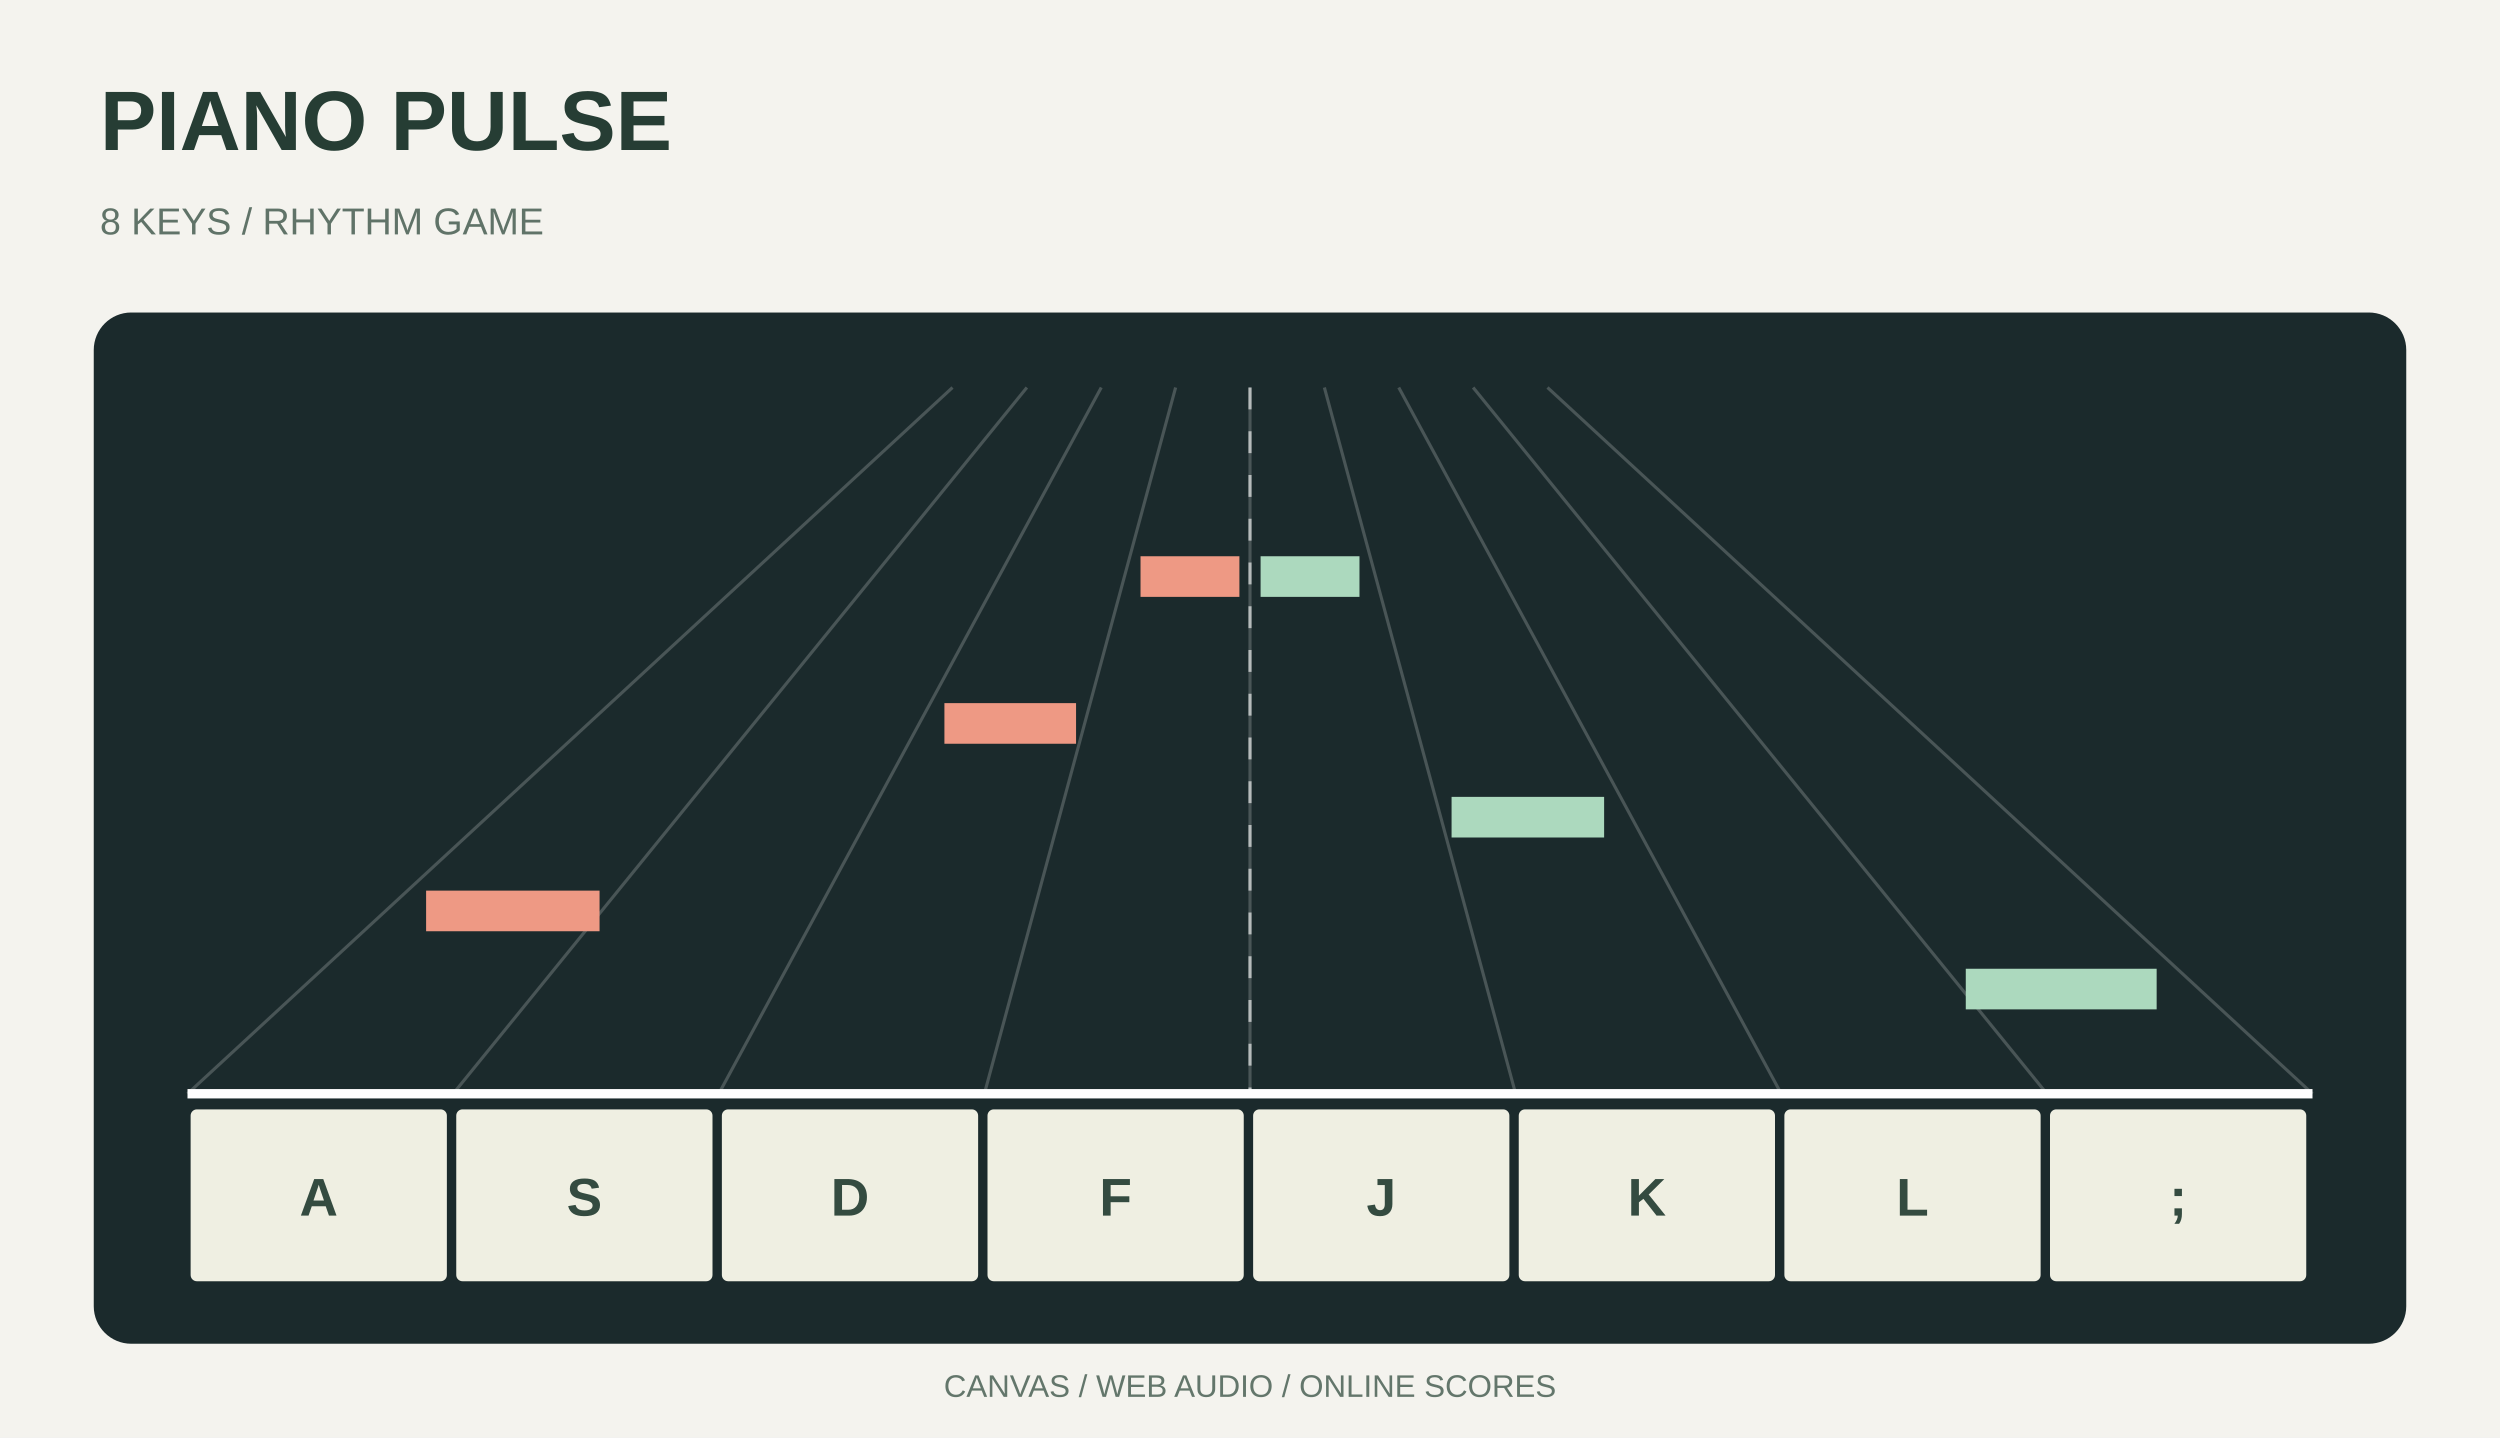
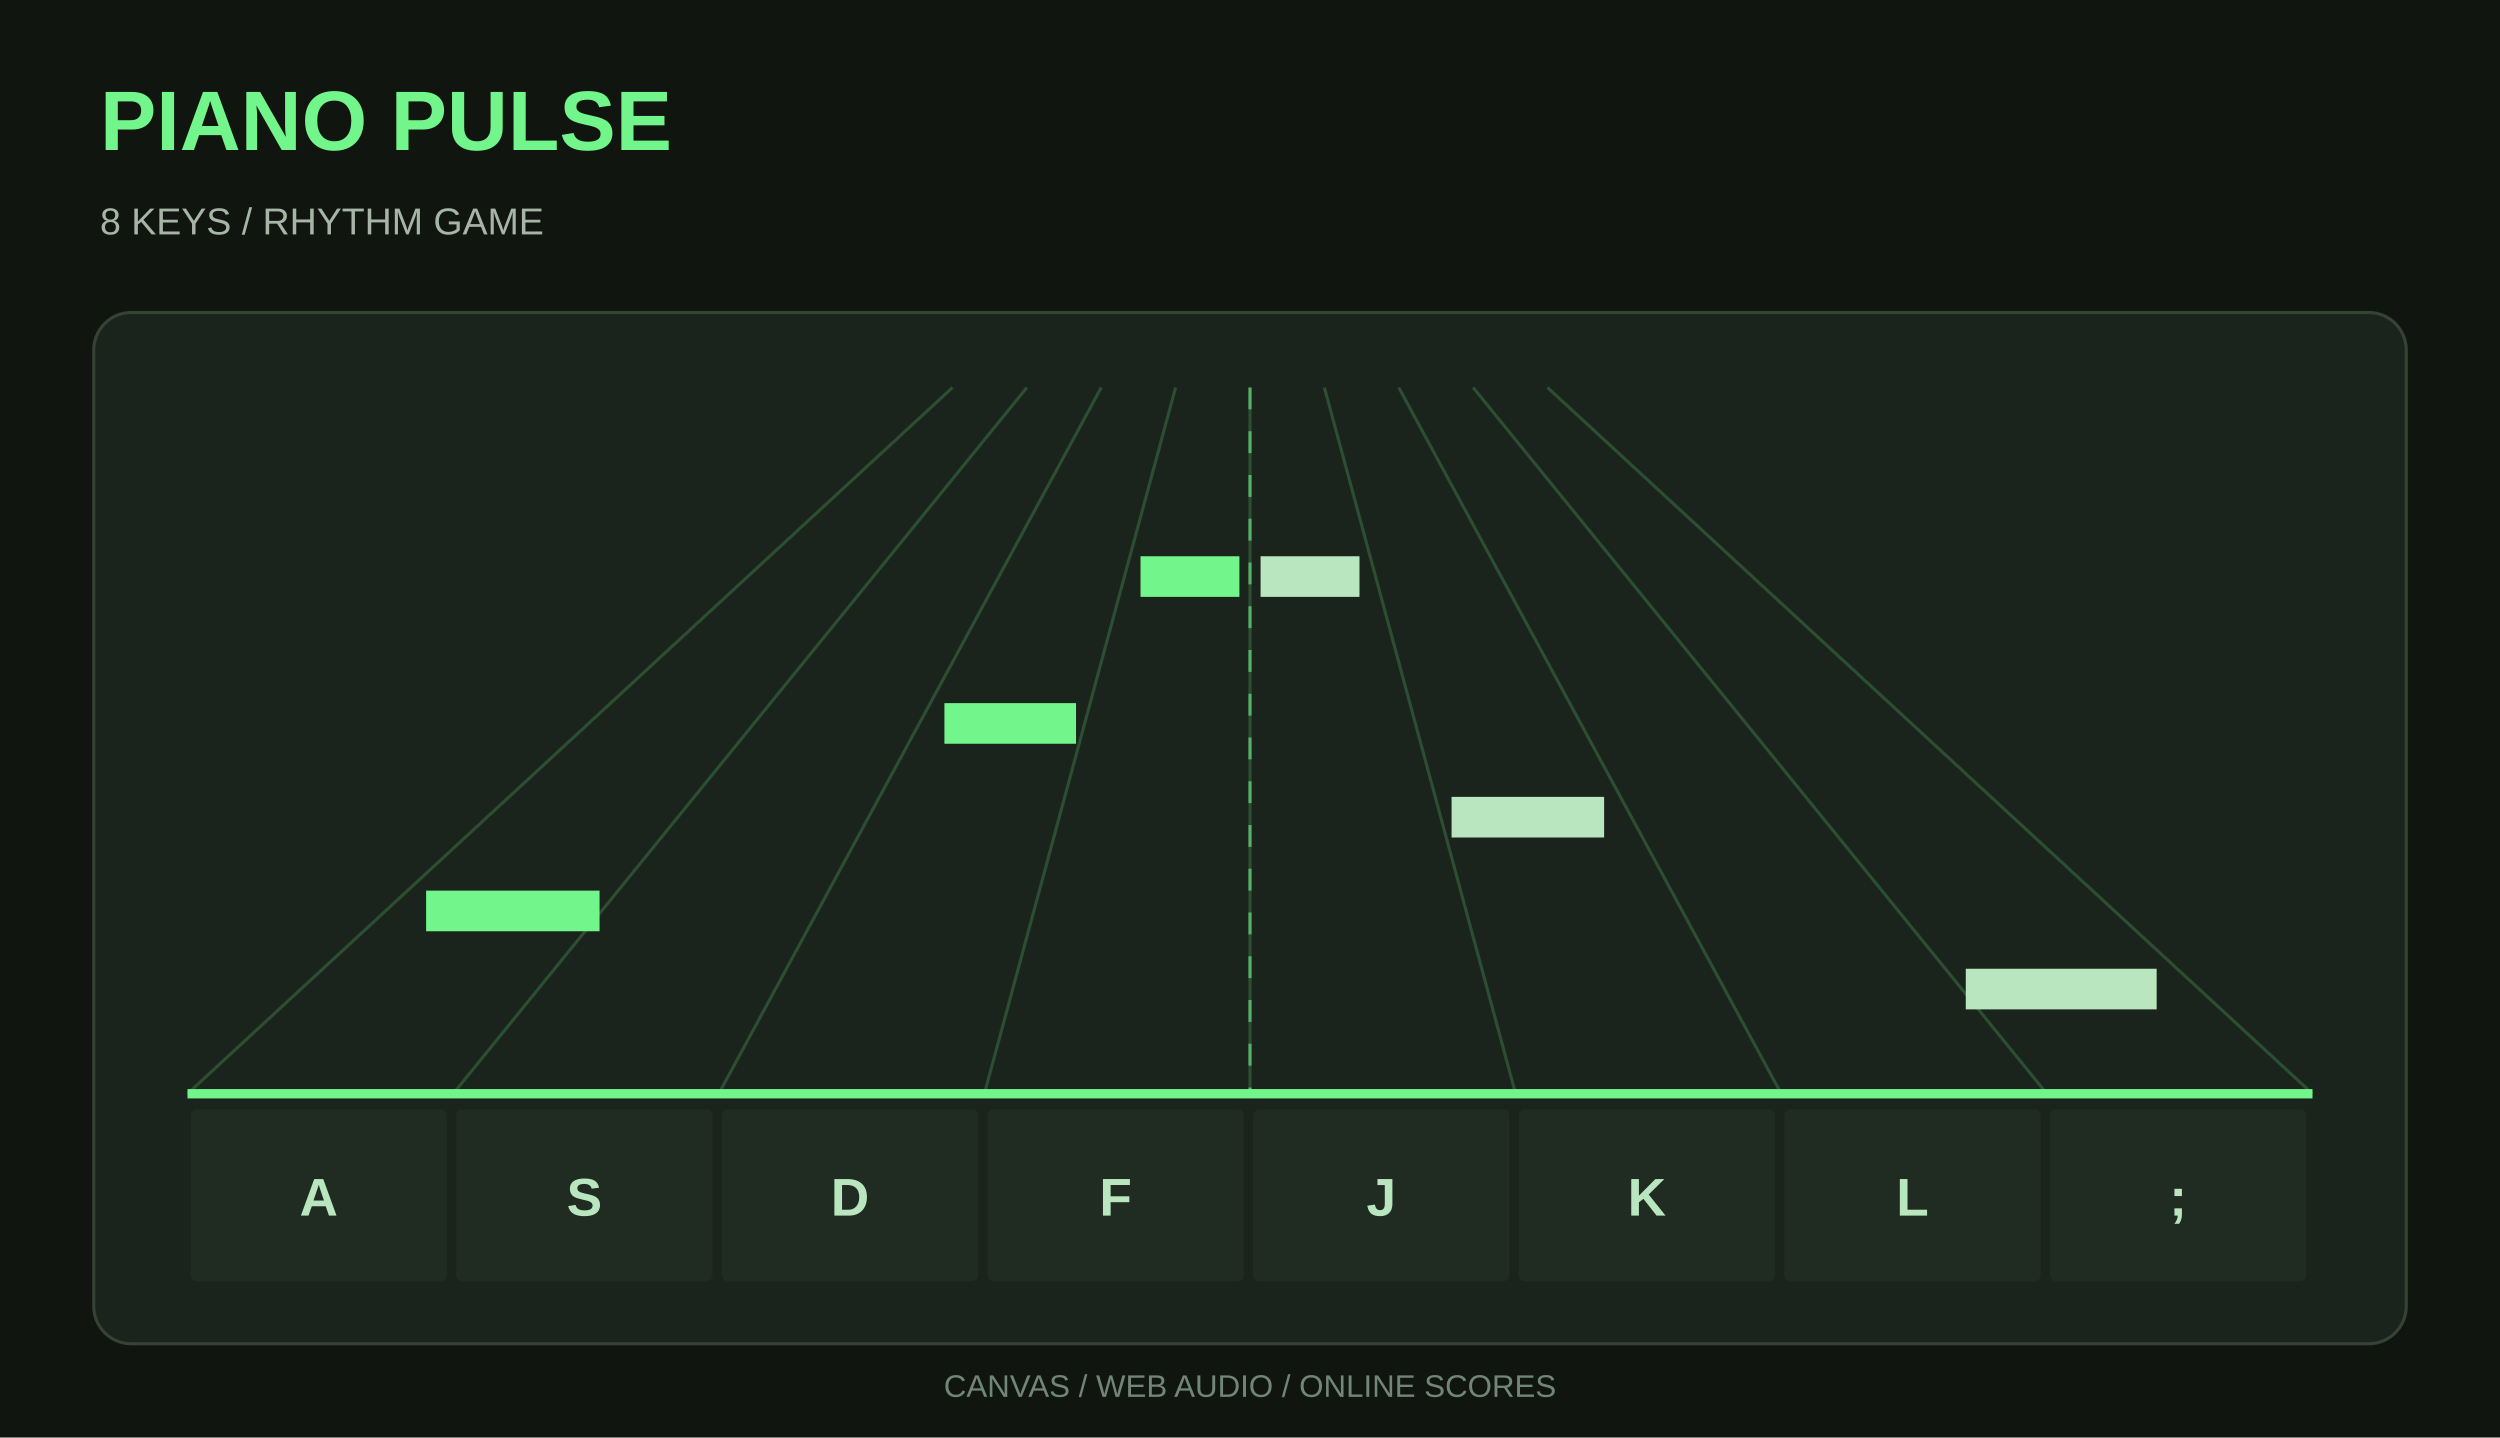
<svg xmlns="http://www.w3.org/2000/svg" width="800" height="460" viewBox="0 0 800 460">
-   <rect width="800" height="460" fill="#f4f3ee" />
-   <text x="32" y="48" font-family="Arial,sans-serif" font-size="27" font-weight="bold" fill="#263d34">PIANO PULSE</text>
-   <text x="32" y="75" font-family="Arial,sans-serif" font-size="12" fill="#607368">8 KEYS / RHYTHM GAME</text>
-   <rect x="30" y="100" width="740" height="330" rx="12" fill="#1b2a2c" />
-   <path d="M304.8 124L60 350" stroke="#ffffff" stroke-opacity=".2" />
-   <path d="M328.6 124L145 350" stroke="#ffffff" stroke-opacity=".2" />
-   <path d="M352.4 124L230 350" stroke="#ffffff" stroke-opacity=".2" />
-   <path d="M376.2 124L315 350" stroke="#ffffff" stroke-opacity=".2" />
-   <path d="M400.0 124L400 350" stroke="#ffffff" stroke-opacity=".2" />
-   <path d="M423.8 124L485 350" stroke="#ffffff" stroke-opacity=".2" />
-   <path d="M447.6 124L570 350" stroke="#ffffff" stroke-opacity=".2" />
-   <path d="M471.4 124L655 350" stroke="#ffffff" stroke-opacity=".2" />
-   <path d="M495.2 124L740 350" stroke="#ffffff" stroke-opacity=".2" />
-   <rect x="61" y="355" width="82" height="55" rx="2" fill="#efefe2" />
-   <text x="102" y="389" font-family="Arial" font-size="17" font-weight="bold" text-anchor="middle" fill="#344b40">A</text>
-   <rect x="146" y="355" width="82" height="55" rx="2" fill="#efefe2" />
-   <text x="187" y="389" font-family="Arial" font-size="17" font-weight="bold" text-anchor="middle" fill="#344b40">S</text>
-   <rect x="231" y="355" width="82" height="55" rx="2" fill="#efefe2" />
-   <text x="272" y="389" font-family="Arial" font-size="17" font-weight="bold" text-anchor="middle" fill="#344b40">D</text>
-   <rect x="316" y="355" width="82" height="55" rx="2" fill="#efefe2" />
-   <text x="357" y="389" font-family="Arial" font-size="17" font-weight="bold" text-anchor="middle" fill="#344b40">F</text>
-   <rect x="401" y="355" width="82" height="55" rx="2" fill="#efefe2" />
-   <text x="442" y="389" font-family="Arial" font-size="17" font-weight="bold" text-anchor="middle" fill="#344b40">J</text>
-   <rect x="486" y="355" width="82" height="55" rx="2" fill="#efefe2" />
-   <text x="527" y="389" font-family="Arial" font-size="17" font-weight="bold" text-anchor="middle" fill="#344b40">K</text>
-   <rect x="571" y="355" width="82" height="55" rx="2" fill="#efefe2" />
-   <text x="612" y="389" font-family="Arial" font-size="17" font-weight="bold" text-anchor="middle" fill="#344b40">L</text>
-   <rect x="656" y="355" width="82" height="55" rx="2" fill="#efefe2" />
-   <text x="697" y="389" font-family="Arial" font-size="17" font-weight="bold" text-anchor="middle" fill="#344b40">;</text>
-   <rect x="136.354" y="285" width="55.504" height="13" fill="#ee9984" />
-   <rect x="302.212" y="225" width="42.124" height="13" fill="#ee9984" />
-   <rect x="364.967" y="178" width="31.642" height="13" fill="#ee9984" />
-   <rect x="403.39" y="178" width="31.642" height="13" fill="#acd9be" />
-   <rect x="464.504" y="255" width="48.814" height="13" fill="#acd9be" />
-   <rect x="629.049" y="310" width="61.08" height="13" fill="#acd9be" />
-   <path d="M60 350H740" stroke="#ffffff" stroke-width="3" />
-   <path d="M400 124V350" stroke="#ffffff" stroke-dasharray="7 7" stroke-opacity=".6" />
-   <text x="400" y="447" text-anchor="middle" font-family="Arial" font-size="10" fill="#63766b">CANVAS / WEB AUDIO / ONLINE SCORES</text>
+   <rect width="800" height="460" fill="#101510" />
+   <text x="32" y="48" font-family="Arial,sans-serif" font-size="27" font-weight="bold" fill="#72f58a">PIANO PULSE</text>
+   <text x="32" y="75" font-family="Arial,sans-serif" font-size="12" fill="#a7b5a7">8 KEYS / RHYTHM GAME</text>
+   <rect x="30" y="100" width="740" height="330" rx="12" fill="#1b241c" stroke="#344334" />
+   <path d="M304.8 124L60 350" stroke="#72f58a" stroke-opacity=".2" />
+   <path d="M328.6 124L145 350" stroke="#72f58a" stroke-opacity=".2" />
+   <path d="M352.4 124L230 350" stroke="#72f58a" stroke-opacity=".2" />
+   <path d="M376.2 124L315 350" stroke="#72f58a" stroke-opacity=".2" />
+   <path d="M400.0 124L400 350" stroke="#72f58a" stroke-opacity=".2" />
+   <path d="M423.8 124L485 350" stroke="#72f58a" stroke-opacity=".2" />
+   <path d="M447.6 124L570 350" stroke="#72f58a" stroke-opacity=".2" />
+   <path d="M471.4 124L655 350" stroke="#72f58a" stroke-opacity=".2" />
+   <path d="M495.2 124L740 350" stroke="#72f58a" stroke-opacity=".2" />
+   <rect x="61" y="355" width="82" height="55" rx="2" fill="#202b21" />
+   <text x="102" y="389" font-family="Arial" font-size="17" font-weight="bold" text-anchor="middle" fill="#b9e6bf">A</text>
+   <rect x="146" y="355" width="82" height="55" rx="2" fill="#202b21" />
+   <text x="187" y="389" font-family="Arial" font-size="17" font-weight="bold" text-anchor="middle" fill="#b9e6bf">S</text>
+   <rect x="231" y="355" width="82" height="55" rx="2" fill="#202b21" />
+   <text x="272" y="389" font-family="Arial" font-size="17" font-weight="bold" text-anchor="middle" fill="#b9e6bf">D</text>
+   <rect x="316" y="355" width="82" height="55" rx="2" fill="#202b21" />
+   <text x="357" y="389" font-family="Arial" font-size="17" font-weight="bold" text-anchor="middle" fill="#b9e6bf">F</text>
+   <rect x="401" y="355" width="82" height="55" rx="2" fill="#202b21" />
+   <text x="442" y="389" font-family="Arial" font-size="17" font-weight="bold" text-anchor="middle" fill="#b9e6bf">J</text>
+   <rect x="486" y="355" width="82" height="55" rx="2" fill="#202b21" />
+   <text x="527" y="389" font-family="Arial" font-size="17" font-weight="bold" text-anchor="middle" fill="#b9e6bf">K</text>
+   <rect x="571" y="355" width="82" height="55" rx="2" fill="#202b21" />
+   <text x="612" y="389" font-family="Arial" font-size="17" font-weight="bold" text-anchor="middle" fill="#b9e6bf">L</text>
+   <rect x="656" y="355" width="82" height="55" rx="2" fill="#202b21" />
+   <text x="697" y="389" font-family="Arial" font-size="17" font-weight="bold" text-anchor="middle" fill="#b9e6bf">;</text>
+   <rect x="136.354" y="285" width="55.504" height="13" fill="#72f58a" />
+   <rect x="302.212" y="225" width="42.124" height="13" fill="#72f58a" />
+   <rect x="364.967" y="178" width="31.642" height="13" fill="#72f58a" />
+   <rect x="403.39" y="178" width="31.642" height="13" fill="#b9e6bf" />
+   <rect x="464.504" y="255" width="48.814" height="13" fill="#b9e6bf" />
+   <rect x="629.049" y="310" width="61.08" height="13" fill="#b9e6bf" />
+   <path d="M60 350H740" stroke="#72f58a" stroke-width="3" />
+   <path d="M400 124V350" stroke="#72f58a" stroke-dasharray="7 7" stroke-opacity=".6" />
+   <text x="400" y="447" text-anchor="middle" font-family="Arial" font-size="10" fill="#718678">CANVAS / WEB AUDIO / ONLINE SCORES</text>
</svg>
